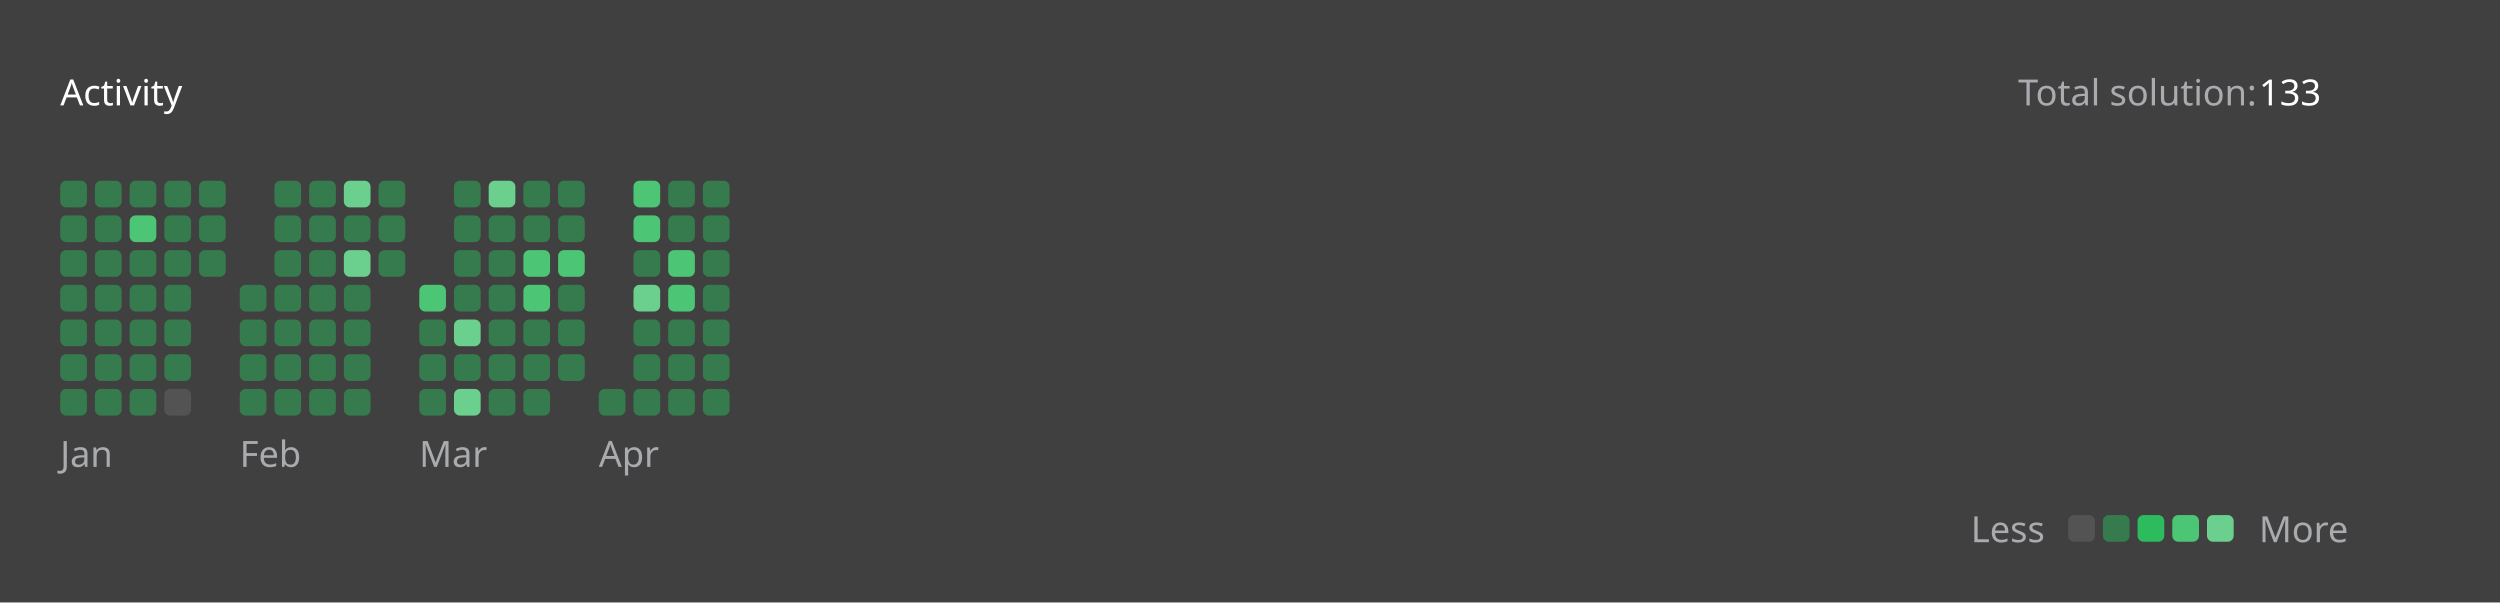
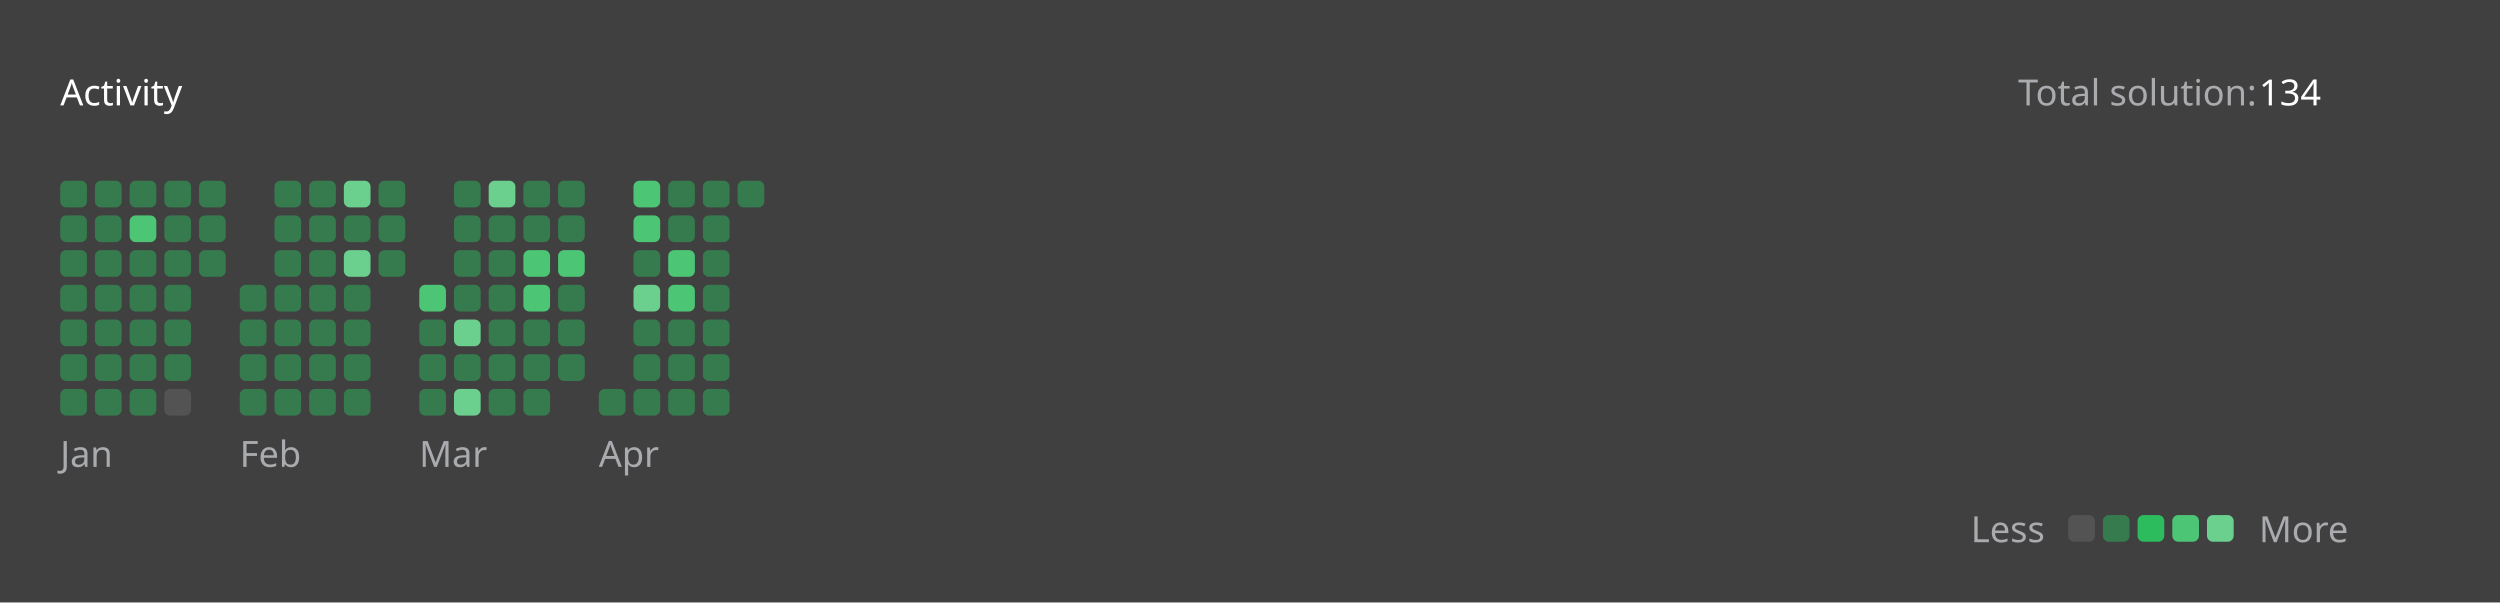
<svg xmlns="http://www.w3.org/2000/svg" version="1.1" height="200" width="830" viewBox="0 0 830 200">
  <style>*{font-family: "Segoe UI", Tahoma, Geneva, Verdana, sans-serif;}</style>
  <style>.title{font-weight: 500;font-size: 1rem;}</style>
  <style>.rotate-90{transform: rotate(-90deg);transform-origin: center;transform-box: fill-box;}</style>
  <style>.state{font-size: .75rem;}</style>
  <style>.light{color: #ffffff;fill: #ffffff;}</style>
  <style>.light-gray{color: #eff2f699;fill: #eff2f699;}</style>
  <style>.dark-gray{color: #ebebf54d;fill: #ebebf54d;}</style>
  <style>.gray{color: #747474;fill: #747474;}</style>
  <style>.orange{color: #ffa116;fill: #ffa116;}</style>
  <style>.background{color: #404040;fill: #404040;}</style>
  <style>.level-1-block{fill: #ffffff1a;}</style>
  <style>.level-2-block{fill: #2cb55d80;}</style>
  <style>.level-3-block{fill: #2cbb5dff;}</style>
  <style>.level-4-block{fill: #4cc575ff;}</style>
  <style>.level-5-block{fill: #6bcf8eff;}</style>
  <rect fill="#404040" x="0" y="0" width="830" height="200" rx="0.5rem" />
  <g text-anchor="start" text-decoration="1" class="title">
    <text x="20" y="35">
      <tspan class="light">Activity</tspan>
      <tspan class="orange" />
    </text>
  </g>
  <g class="state">
    <text x="670" y="35" class="light-gray"> Total solution: </text>
-     <text x="750" y="35" class="light"> 133 </text>
+     <text x="750" y="35" class="light"> 134 </text>
    <text x="678.88" y="180" class="light-gray" text-anchor="end">Less</text>
    <rect x="686.64" y="171" width="8.86" height="8.86" rx="2" ry="2" class="level-1-block" />
    <rect x="698.16" y="171" width="8.86" height="8.86" rx="2" ry="2" class="level-2-block" />
    <rect x="709.68" y="171" width="8.86" height="8.86" rx="2" ry="2" class="level-3-block" />
    <rect x="721.2" y="171" width="8.86" height="8.86" rx="2" ry="2" class="level-4-block" />
    <rect x="732.72" y="171" width="8.86" height="8.86" rx="2" ry="2" class="level-5-block" />
    <text x="750" y="180" class="light-gray">More</text>
  </g>
  <g x="20" y="60">
    <g x="20" y="60">
      <g x="20.0" y="60">
        <rect x="20.0" y="60.0" width="8.86" height="8.86" rx="2" ry="2" class="level-2-block" />
        <rect x="20.0" y="71.52" width="8.86" height="8.86" rx="2" ry="2" class="level-2-block" />
        <rect x="20.0" y="83.04" width="8.86" height="8.86" rx="2" ry="2" class="level-2-block" />
        <rect x="20.0" y="94.56" width="8.86" height="8.86" rx="2" ry="2" class="level-2-block" />
        <rect x="20.0" y="106.08" width="8.86" height="8.86" rx="2" ry="2" class="level-2-block" />
        <rect x="20.0" y="117.6" width="8.86" height="8.86" rx="2" ry="2" class="level-2-block" />
        <rect x="20.0" y="129.12" width="8.86" height="8.86" rx="2" ry="2" class="level-2-block" />
      </g>
      <g x="31.52" y="60">
        <rect x="31.52" y="60.0" width="8.86" height="8.86" rx="2" ry="2" class="level-2-block" />
        <rect x="31.52" y="71.52" width="8.86" height="8.86" rx="2" ry="2" class="level-2-block" />
        <rect x="31.52" y="83.04" width="8.86" height="8.86" rx="2" ry="2" class="level-2-block" />
        <rect x="31.52" y="94.56" width="8.86" height="8.86" rx="2" ry="2" class="level-2-block" />
        <rect x="31.52" y="106.08" width="8.86" height="8.86" rx="2" ry="2" class="level-2-block" />
        <rect x="31.52" y="117.6" width="8.86" height="8.86" rx="2" ry="2" class="level-2-block" />
        <rect x="31.52" y="129.12" width="8.86" height="8.86" rx="2" ry="2" class="level-2-block" />
      </g>
      <g x="43.04" y="60">
        <rect x="43.04" y="60.0" width="8.86" height="8.86" rx="2" ry="2" class="level-2-block" />
        <rect x="43.04" y="71.52" width="8.86" height="8.86" rx="2" ry="2" class="level-4-block" />
        <rect x="43.04" y="83.04" width="8.86" height="8.86" rx="2" ry="2" class="level-2-block" />
        <rect x="43.04" y="94.56" width="8.86" height="8.86" rx="2" ry="2" class="level-2-block" />
        <rect x="43.04" y="106.08" width="8.86" height="8.86" rx="2" ry="2" class="level-2-block" />
        <rect x="43.04" y="117.6" width="8.86" height="8.86" rx="2" ry="2" class="level-2-block" />
        <rect x="43.04" y="129.12" width="8.86" height="8.86" rx="2" ry="2" class="level-2-block" />
      </g>
      <g x="54.56" y="60">
        <rect x="54.56" y="60.0" width="8.86" height="8.86" rx="2" ry="2" class="level-2-block" />
        <rect x="54.56" y="71.52" width="8.86" height="8.86" rx="2" ry="2" class="level-2-block" />
        <rect x="54.56" y="83.04" width="8.86" height="8.86" rx="2" ry="2" class="level-2-block" />
        <rect x="54.56" y="94.56" width="8.86" height="8.86" rx="2" ry="2" class="level-2-block" />
        <rect x="54.56" y="106.08" width="8.86" height="8.86" rx="2" ry="2" class="level-2-block" />
        <rect x="54.56" y="117.6" width="8.86" height="8.86" rx="2" ry="2" class="level-2-block" />
        <rect x="54.56" y="129.12" width="8.86" height="8.86" rx="2" ry="2" class="level-1-block" />
      </g>
      <g x="66.08" y="60">
        <rect x="66.08" y="60.0" width="8.86" height="8.86" rx="2" ry="2" class="level-2-block" />
        <rect x="66.08" y="71.52" width="8.86" height="8.86" rx="2" ry="2" class="level-2-block" />
        <rect x="66.08" y="83.04" width="8.86" height="8.86" rx="2" ry="2" class="level-2-block" />
      </g>
      <text x="20.0" y="155" class="light-gray state">Jan</text>
    </g>
  </g>
  <g x="79.6" y="60">
    <g x="79.6" y="60">
      <g x="79.6" y="60">
        <rect x="79.6" y="94.56" width="8.86" height="8.86" rx="2" ry="2" class="level-2-block" />
        <rect x="79.6" y="106.08" width="8.86" height="8.86" rx="2" ry="2" class="level-2-block" />
        <rect x="79.6" y="117.6" width="8.86" height="8.86" rx="2" ry="2" class="level-2-block" />
        <rect x="79.6" y="129.12" width="8.86" height="8.86" rx="2" ry="2" class="level-2-block" />
      </g>
      <g x="91.12" y="60">
        <rect x="91.12" y="60.0" width="8.86" height="8.86" rx="2" ry="2" class="level-2-block" />
        <rect x="91.12" y="71.52" width="8.86" height="8.86" rx="2" ry="2" class="level-2-block" />
        <rect x="91.12" y="83.04" width="8.86" height="8.86" rx="2" ry="2" class="level-2-block" />
        <rect x="91.12" y="94.56" width="8.86" height="8.86" rx="2" ry="2" class="level-2-block" />
        <rect x="91.12" y="106.08" width="8.86" height="8.86" rx="2" ry="2" class="level-2-block" />
        <rect x="91.12" y="117.6" width="8.86" height="8.86" rx="2" ry="2" class="level-2-block" />
        <rect x="91.12" y="129.12" width="8.86" height="8.86" rx="2" ry="2" class="level-2-block" />
      </g>
      <g x="102.64" y="60">
        <rect x="102.64" y="60.0" width="8.86" height="8.86" rx="2" ry="2" class="level-2-block" />
        <rect x="102.64" y="71.52" width="8.86" height="8.86" rx="2" ry="2" class="level-2-block" />
        <rect x="102.64" y="83.04" width="8.86" height="8.86" rx="2" ry="2" class="level-2-block" />
        <rect x="102.64" y="94.56" width="8.86" height="8.86" rx="2" ry="2" class="level-2-block" />
        <rect x="102.64" y="106.08" width="8.86" height="8.86" rx="2" ry="2" class="level-2-block" />
        <rect x="102.64" y="117.6" width="8.86" height="8.86" rx="2" ry="2" class="level-2-block" />
        <rect x="102.64" y="129.12" width="8.86" height="8.86" rx="2" ry="2" class="level-2-block" />
      </g>
      <g x="114.16" y="60">
        <rect x="114.16" y="60.0" width="8.86" height="8.86" rx="2" ry="2" class="level-5-block" />
        <rect x="114.16" y="71.52" width="8.86" height="8.86" rx="2" ry="2" class="level-2-block" />
        <rect x="114.16" y="83.04" width="8.86" height="8.86" rx="2" ry="2" class="level-5-block" />
        <rect x="114.16" y="94.56" width="8.86" height="8.86" rx="2" ry="2" class="level-2-block" />
        <rect x="114.16" y="106.08" width="8.86" height="8.86" rx="2" ry="2" class="level-2-block" />
        <rect x="114.16" y="117.6" width="8.86" height="8.86" rx="2" ry="2" class="level-2-block" />
        <rect x="114.16" y="129.12" width="8.86" height="8.86" rx="2" ry="2" class="level-2-block" />
      </g>
      <g x="125.68" y="60">
        <rect x="125.68" y="60.0" width="8.86" height="8.86" rx="2" ry="2" class="level-2-block" />
        <rect x="125.68" y="71.52" width="8.86" height="8.86" rx="2" ry="2" class="level-2-block" />
        <rect x="125.68" y="83.04" width="8.86" height="8.86" rx="2" ry="2" class="level-2-block" />
      </g>
      <text x="79.6" y="155" class="light-gray state">Feb</text>
    </g>
  </g>
  <g x="139.2" y="60">
    <g x="139.2" y="60">
      <g x="139.2" y="60">
        <rect x="139.2" y="94.56" width="8.86" height="8.86" rx="2" ry="2" class="level-4-block" />
        <rect x="139.2" y="106.08" width="8.86" height="8.86" rx="2" ry="2" class="level-2-block" />
        <rect x="139.2" y="117.6" width="8.86" height="8.86" rx="2" ry="2" class="level-2-block" />
        <rect x="139.2" y="129.12" width="8.86" height="8.86" rx="2" ry="2" class="level-2-block" />
      </g>
      <g x="150.72" y="60">
        <rect x="150.72" y="60.0" width="8.86" height="8.86" rx="2" ry="2" class="level-2-block" />
        <rect x="150.72" y="71.52" width="8.86" height="8.86" rx="2" ry="2" class="level-2-block" />
        <rect x="150.72" y="83.04" width="8.86" height="8.86" rx="2" ry="2" class="level-2-block" />
        <rect x="150.72" y="94.56" width="8.86" height="8.86" rx="2" ry="2" class="level-2-block" />
        <rect x="150.72" y="106.08" width="8.86" height="8.86" rx="2" ry="2" class="level-5-block" />
        <rect x="150.72" y="117.6" width="8.86" height="8.86" rx="2" ry="2" class="level-2-block" />
        <rect x="150.72" y="129.12" width="8.86" height="8.86" rx="2" ry="2" class="level-5-block" />
      </g>
      <g x="162.24" y="60">
        <rect x="162.24" y="60.0" width="8.86" height="8.86" rx="2" ry="2" class="level-5-block" />
        <rect x="162.24" y="71.52" width="8.86" height="8.86" rx="2" ry="2" class="level-2-block" />
        <rect x="162.24" y="83.04" width="8.86" height="8.86" rx="2" ry="2" class="level-2-block" />
        <rect x="162.24" y="94.56" width="8.86" height="8.86" rx="2" ry="2" class="level-2-block" />
        <rect x="162.24" y="106.08" width="8.86" height="8.86" rx="2" ry="2" class="level-2-block" />
        <rect x="162.24" y="117.6" width="8.86" height="8.86" rx="2" ry="2" class="level-2-block" />
        <rect x="162.24" y="129.12" width="8.86" height="8.86" rx="2" ry="2" class="level-2-block" />
      </g>
      <g x="173.76" y="60">
        <rect x="173.76" y="60.0" width="8.86" height="8.86" rx="2" ry="2" class="level-2-block" />
        <rect x="173.76" y="71.52" width="8.86" height="8.86" rx="2" ry="2" class="level-2-block" />
        <rect x="173.76" y="83.04" width="8.86" height="8.86" rx="2" ry="2" class="level-4-block" />
        <rect x="173.76" y="94.56" width="8.86" height="8.86" rx="2" ry="2" class="level-4-block" />
        <rect x="173.76" y="106.08" width="8.86" height="8.86" rx="2" ry="2" class="level-2-block" />
        <rect x="173.76" y="117.6" width="8.86" height="8.86" rx="2" ry="2" class="level-2-block" />
        <rect x="173.76" y="129.12" width="8.86" height="8.86" rx="2" ry="2" class="level-2-block" />
      </g>
      <g x="185.28" y="60">
        <rect x="185.28" y="60.0" width="8.86" height="8.86" rx="2" ry="2" class="level-2-block" />
        <rect x="185.28" y="71.52" width="8.86" height="8.86" rx="2" ry="2" class="level-2-block" />
        <rect x="185.28" y="83.04" width="8.86" height="8.86" rx="2" ry="2" class="level-4-block" />
        <rect x="185.28" y="94.56" width="8.86" height="8.86" rx="2" ry="2" class="level-2-block" />
        <rect x="185.28" y="106.08" width="8.86" height="8.86" rx="2" ry="2" class="level-2-block" />
        <rect x="185.28" y="117.6" width="8.86" height="8.86" rx="2" ry="2" class="level-2-block" />
      </g>
      <text x="139.2" y="155" class="light-gray state">Mar</text>
    </g>
  </g>
  <g x="198.8" y="60">
    <g x="198.8" y="60">
      <g x="198.8" y="60">
        <rect x="198.8" y="129.12" width="8.86" height="8.86" rx="2" ry="2" class="level-2-block" />
      </g>
      <g x="210.32" y="60">
        <rect x="210.32" y="60.0" width="8.86" height="8.86" rx="2" ry="2" class="level-4-block" />
        <rect x="210.32" y="71.52" width="8.86" height="8.86" rx="2" ry="2" class="level-4-block" />
        <rect x="210.32" y="83.04" width="8.86" height="8.86" rx="2" ry="2" class="level-2-block" />
        <rect x="210.32" y="94.56" width="8.86" height="8.86" rx="2" ry="2" class="level-5-block" />
        <rect x="210.32" y="106.08" width="8.86" height="8.86" rx="2" ry="2" class="level-2-block" />
        <rect x="210.32" y="117.6" width="8.86" height="8.86" rx="2" ry="2" class="level-2-block" />
        <rect x="210.32" y="129.12" width="8.86" height="8.86" rx="2" ry="2" class="level-2-block" />
      </g>
      <g x="221.84" y="60">
        <rect x="221.84" y="60.0" width="8.86" height="8.86" rx="2" ry="2" class="level-2-block" />
        <rect x="221.84" y="71.52" width="8.86" height="8.86" rx="2" ry="2" class="level-2-block" />
        <rect x="221.84" y="83.04" width="8.86" height="8.86" rx="2" ry="2" class="level-4-block" />
        <rect x="221.84" y="94.56" width="8.86" height="8.86" rx="2" ry="2" class="level-4-block" />
        <rect x="221.84" y="106.08" width="8.86" height="8.86" rx="2" ry="2" class="level-2-block" />
        <rect x="221.84" y="117.6" width="8.86" height="8.86" rx="2" ry="2" class="level-2-block" />
        <rect x="221.84" y="129.12" width="8.86" height="8.86" rx="2" ry="2" class="level-2-block" />
      </g>
      <g x="233.36" y="60">
        <rect x="233.36" y="60.0" width="8.86" height="8.86" rx="2" ry="2" class="level-2-block" />
        <rect x="233.36" y="71.52" width="8.86" height="8.86" rx="2" ry="2" class="level-2-block" />
        <rect x="233.36" y="83.04" width="8.86" height="8.86" rx="2" ry="2" class="level-2-block" />
        <rect x="233.36" y="94.56" width="8.86" height="8.86" rx="2" ry="2" class="level-2-block" />
        <rect x="233.36" y="106.08" width="8.86" height="8.86" rx="2" ry="2" class="level-2-block" />
        <rect x="233.36" y="117.6" width="8.86" height="8.86" rx="2" ry="2" class="level-2-block" />
        <rect x="233.36" y="129.12" width="8.86" height="8.86" rx="2" ry="2" class="level-2-block" />
      </g>
+       <g x="244.88" y="60">
+         <rect x="244.88" y="60.0" width="8.86" height="8.86" rx="2" ry="2" class="level-2-block" />
+       </g>
      <text x="198.8" y="155" class="light-gray state">Apr</text>
    </g>
  </g>
</svg>
